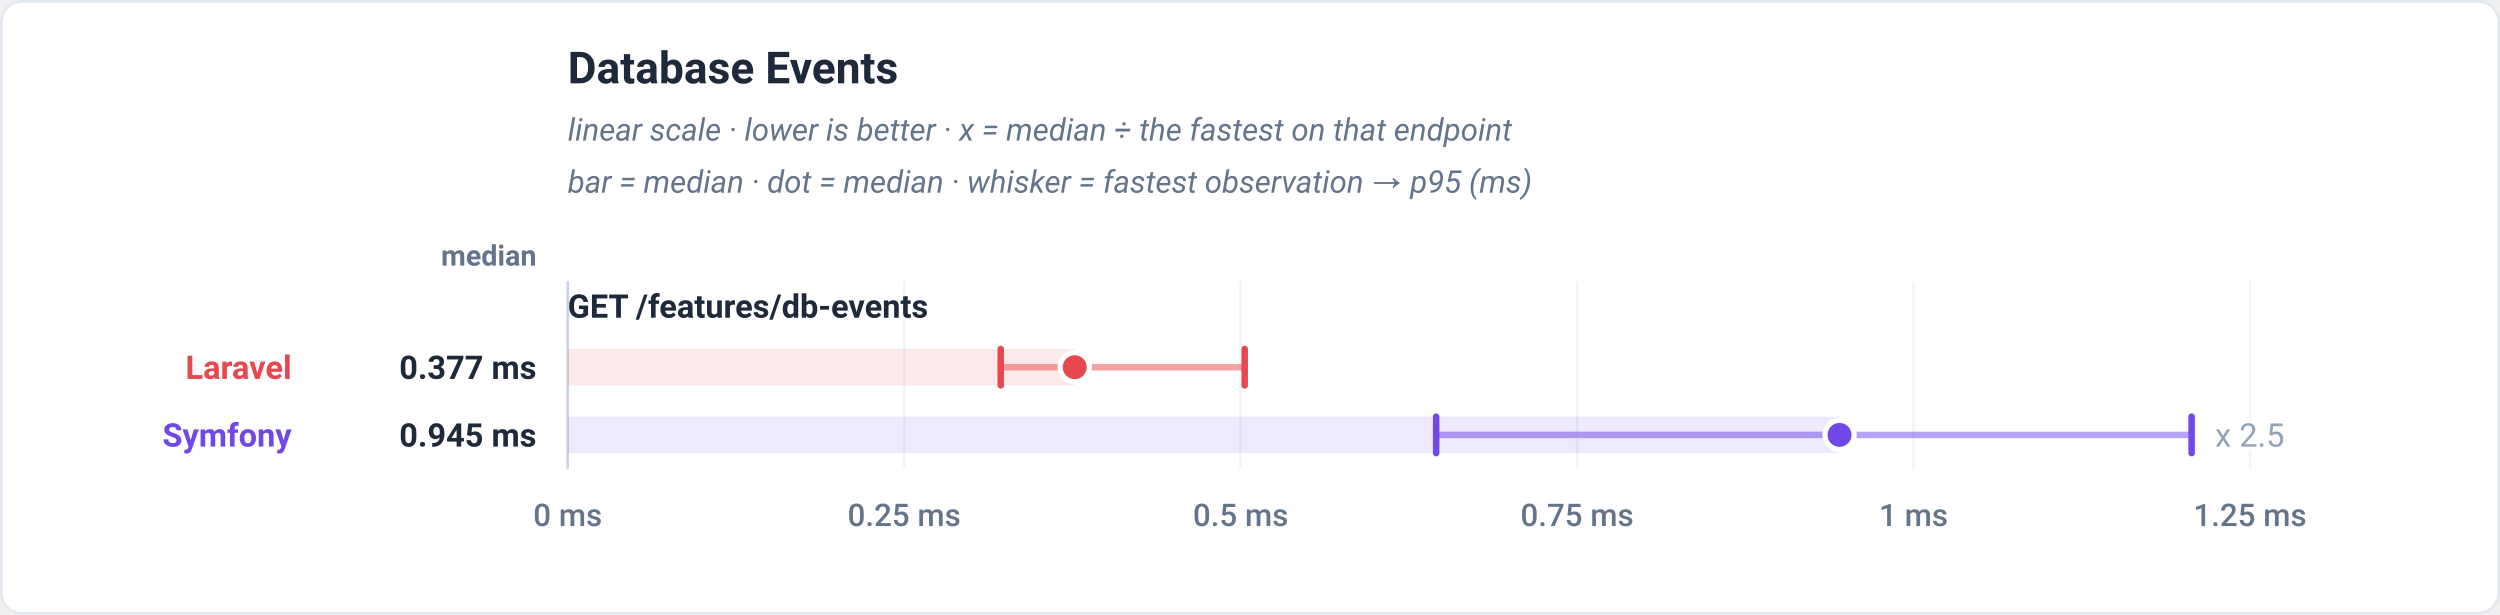
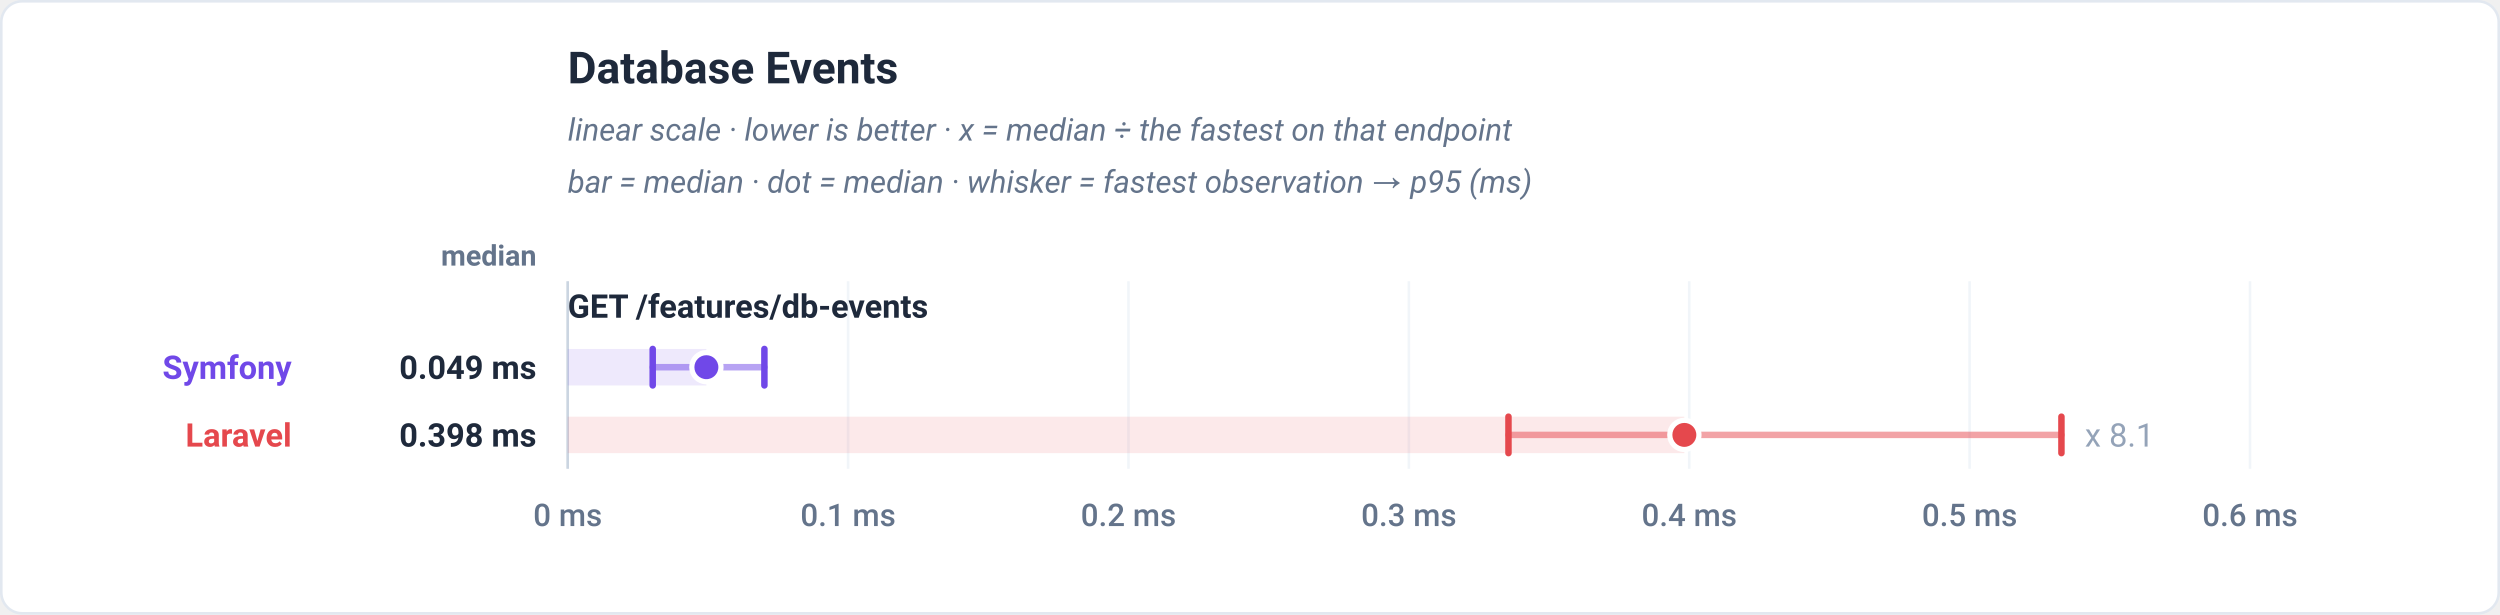
<svg xmlns="http://www.w3.org/2000/svg" viewBox="0 0 960 236" width="960" height="236" role="img" font-family="-apple-system,BlinkMacSystemFont,'Segoe UI',Roboto,Helvetica,Arial,sans-serif">
  <rect x="0.5" y="0.5" width="959" height="235" rx="8" fill="#ffffff" stroke="#e2e8f0" />
  <text x="218" y="32" font-family="-apple-system,BlinkMacSystemFont,'Segoe UI',Roboto,Helvetica,Arial,sans-serif" font-size="17" font-weight="700" fill="#1e293b" text-anchor="start">Database Events</text>
  <text x="218" y="54" font-family="-apple-system,BlinkMacSystemFont,'Segoe UI',Roboto,Helvetica,Arial,sans-serif" font-size="12" font-weight="400" fill="#64748b" text-anchor="start" font-style="italic">linear scale · lower is better · x = median ÷ the fastest on that endpoint</text>
  <text x="218" y="74" font-family="-apple-system,BlinkMacSystemFont,'Segoe UI',Roboto,Helvetica,Arial,sans-serif" font-size="12" font-weight="400" fill="#64748b" text-anchor="start" font-style="italic">bar = median · dot = median · whisker = fastest observation → p95 (ms)</text>
  <text x="206" y="102" font-family="-apple-system,BlinkMacSystemFont,'Segoe UI',Roboto,Helvetica,Arial,sans-serif" font-size="11" font-weight="600" fill="#64748b" text-anchor="end">median</text>
  <line x1="218" y1="108" x2="218" y2="180" stroke="#f1f5f9" stroke-width="1" />
  <text x="218" y="202" font-family="-apple-system,BlinkMacSystemFont,'Segoe UI',Roboto,Helvetica,Arial,sans-serif" font-size="12" font-weight="500" fill="#64748b" text-anchor="middle">0 ms</text>
-   <line x1="347.2" y1="108" x2="347.2" y2="180" stroke="#f1f5f9" stroke-width="1" />
-   <text x="347.2" y="202" font-family="-apple-system,BlinkMacSystemFont,'Segoe UI',Roboto,Helvetica,Arial,sans-serif" font-size="12" font-weight="500" fill="#64748b" text-anchor="middle">0.25 ms</text>
-   <line x1="476.4" y1="108" x2="476.4" y2="180" stroke="#f1f5f9" stroke-width="1" />
-   <text x="476.4" y="202" font-family="-apple-system,BlinkMacSystemFont,'Segoe UI',Roboto,Helvetica,Arial,sans-serif" font-size="12" font-weight="500" fill="#64748b" text-anchor="middle">0.5 ms</text>
-   <line x1="605.6" y1="108" x2="605.6" y2="180" stroke="#f1f5f9" stroke-width="1" />
-   <text x="605.6" y="202" font-family="-apple-system,BlinkMacSystemFont,'Segoe UI',Roboto,Helvetica,Arial,sans-serif" font-size="12" font-weight="500" fill="#64748b" text-anchor="middle">0.75 ms</text>
-   <line x1="734.8" y1="108" x2="734.8" y2="180" stroke="#f1f5f9" stroke-width="1" />
-   <text x="734.8" y="202" font-family="-apple-system,BlinkMacSystemFont,'Segoe UI',Roboto,Helvetica,Arial,sans-serif" font-size="12" font-weight="500" fill="#64748b" text-anchor="middle">1 ms</text>
+   <line x1="325.67" y1="108" x2="325.67" y2="180" stroke="#f1f5f9" stroke-width="1" />
+   <text x="325.67" y="202" font-family="-apple-system,BlinkMacSystemFont,'Segoe UI',Roboto,Helvetica,Arial,sans-serif" font-size="12" font-weight="500" fill="#64748b" text-anchor="middle">0.1 ms</text>
+   <line x1="433.33" y1="108" x2="433.33" y2="180" stroke="#f1f5f9" stroke-width="1" />
+   <text x="433.33" y="202" font-family="-apple-system,BlinkMacSystemFont,'Segoe UI',Roboto,Helvetica,Arial,sans-serif" font-size="12" font-weight="500" fill="#64748b" text-anchor="middle">0.2 ms</text>
+   <line x1="541" y1="108" x2="541" y2="180" stroke="#f1f5f9" stroke-width="1" />
+   <text x="541" y="202" font-family="-apple-system,BlinkMacSystemFont,'Segoe UI',Roboto,Helvetica,Arial,sans-serif" font-size="12" font-weight="500" fill="#64748b" text-anchor="middle">0.3 ms</text>
+   <line x1="648.67" y1="108" x2="648.67" y2="180" stroke="#f1f5f9" stroke-width="1" />
+   <text x="648.67" y="202" font-family="-apple-system,BlinkMacSystemFont,'Segoe UI',Roboto,Helvetica,Arial,sans-serif" font-size="12" font-weight="500" fill="#64748b" text-anchor="middle">0.4 ms</text>
+   <line x1="756.33" y1="108" x2="756.33" y2="180" stroke="#f1f5f9" stroke-width="1" />
+   <text x="756.33" y="202" font-family="-apple-system,BlinkMacSystemFont,'Segoe UI',Roboto,Helvetica,Arial,sans-serif" font-size="12" font-weight="500" fill="#64748b" text-anchor="middle">0.5 ms</text>
  <line x1="864" y1="108" x2="864" y2="180" stroke="#f1f5f9" stroke-width="1" />
-   <text x="864" y="202" font-family="-apple-system,BlinkMacSystemFont,'Segoe UI',Roboto,Helvetica,Arial,sans-serif" font-size="12" font-weight="500" fill="#64748b" text-anchor="middle">1.25 ms</text>
+   <text x="864" y="202" font-family="-apple-system,BlinkMacSystemFont,'Segoe UI',Roboto,Helvetica,Arial,sans-serif" font-size="12" font-weight="500" fill="#64748b" text-anchor="middle">0.6 ms</text>
  <line x1="218" y1="108" x2="218" y2="180" stroke="#cbd5e1" stroke-width="1" />
  <text x="218" y="122" font-family="-apple-system,BlinkMacSystemFont,'Segoe UI',Roboto,Helvetica,Arial,sans-serif" font-size="12.5" font-weight="700" fill="#1e293b" text-anchor="start">GET /features/db-events</text>
-   <rect x="218" y="134" width="194.69" height="14" fill="#e5484d" fill-opacity="0.12" />
-   <line x1="384.29" y1="141" x2="477.96" y2="141" stroke="#e5484d" stroke-width="2.5" stroke-linecap="round" opacity="0.5" />
-   <line x1="384.29" y1="134" x2="384.29" y2="148" stroke="#e5484d" stroke-width="2.5" stroke-linecap="round" />
-   <line x1="477.96" y1="134" x2="477.96" y2="148" stroke="#e5484d" stroke-width="2.5" stroke-linecap="round" />
-   <circle cx="412.69" cy="141" r="5.6" fill="#e5484d" stroke="#ffffff" stroke-width="2" />
-   <text x="112" y="145.5" font-family="-apple-system,BlinkMacSystemFont,'Segoe UI',Roboto,Helvetica,Arial,sans-serif" font-size="12.5" font-weight="700" fill="#e5484d" text-anchor="end">Laravel</text>
-   <text x="206" y="145.5" font-family="-apple-system,BlinkMacSystemFont,'Segoe UI',Roboto,Helvetica,Arial,sans-serif" font-size="12.5" font-weight="700" fill="#1e293b" text-anchor="end">0.377 ms</text>
-   <rect x="218" y="160" width="488.37" height="14" fill="#7048e8" fill-opacity="0.12" />
-   <line x1="551.48" y1="167" x2="841.58" y2="167" stroke="#7048e8" stroke-width="2.5" stroke-linecap="round" opacity="0.5" />
-   <line x1="551.48" y1="160" x2="551.48" y2="174" stroke="#7048e8" stroke-width="2.5" stroke-linecap="round" />
-   <line x1="841.58" y1="160" x2="841.58" y2="174" stroke="#7048e8" stroke-width="2.5" stroke-linecap="round" />
-   <circle cx="706.37" cy="167" r="5.6" fill="#7048e8" stroke="#ffffff" stroke-width="2" />
-   <text x="850.58" y="171.5" font-family="-apple-system,BlinkMacSystemFont,'Segoe UI',Roboto,Helvetica,Arial,sans-serif" font-size="12.5" font-weight="400" fill="#94a3b8" text-anchor="start" stroke="#ffffff" stroke-width="3" paint-order="stroke" stroke-linejoin="round">x 2.5</text>
-   <text x="112" y="171.5" font-family="-apple-system,BlinkMacSystemFont,'Segoe UI',Roboto,Helvetica,Arial,sans-serif" font-size="12.5" font-weight="700" fill="#7048e8" text-anchor="end">Symfony</text>
-   <text x="206" y="171.5" font-family="-apple-system,BlinkMacSystemFont,'Segoe UI',Roboto,Helvetica,Arial,sans-serif" font-size="12.5" font-weight="700" fill="#1e293b" text-anchor="end">0.945 ms</text>
+   <rect x="218" y="134" width="53.25" height="14" fill="#7048e8" fill-opacity="0.12" />
+   <line x1="250.64" y1="141" x2="293.53" y2="141" stroke="#7048e8" stroke-width="2.5" stroke-linecap="round" opacity="0.5" />
+   <line x1="250.64" y1="134" x2="250.64" y2="148" stroke="#7048e8" stroke-width="2.5" stroke-linecap="round" />
+   <line x1="293.53" y1="134" x2="293.53" y2="148" stroke="#7048e8" stroke-width="2.5" stroke-linecap="round" />
+   <circle cx="271.25" cy="141" r="5.6" fill="#7048e8" stroke="#ffffff" stroke-width="2" />
+   <text x="112" y="145.5" font-family="-apple-system,BlinkMacSystemFont,'Segoe UI',Roboto,Helvetica,Arial,sans-serif" font-size="12.5" font-weight="700" fill="#7048e8" text-anchor="end">Symfony</text>
+   <text x="206" y="145.5" font-family="-apple-system,BlinkMacSystemFont,'Segoe UI',Roboto,Helvetica,Arial,sans-serif" font-size="12.5" font-weight="700" fill="#1e293b" text-anchor="end">0.049 ms</text>
+   <rect x="218" y="160" width="428.79" height="14" fill="#e5484d" fill-opacity="0.12" />
+   <line x1="579.25" y1="167" x2="791.59" y2="167" stroke="#e5484d" stroke-width="2.5" stroke-linecap="round" opacity="0.5" />
+   <line x1="579.25" y1="160" x2="579.25" y2="174" stroke="#e5484d" stroke-width="2.5" stroke-linecap="round" />
+   <line x1="791.59" y1="160" x2="791.59" y2="174" stroke="#e5484d" stroke-width="2.5" stroke-linecap="round" />
+   <circle cx="646.79" cy="167" r="5.6" fill="#e5484d" stroke="#ffffff" stroke-width="2" />
+   <text x="800.59" y="171.5" font-family="-apple-system,BlinkMacSystemFont,'Segoe UI',Roboto,Helvetica,Arial,sans-serif" font-size="12.5" font-weight="400" fill="#94a3b8" text-anchor="start" stroke="#ffffff" stroke-width="3" paint-order="stroke" stroke-linejoin="round">x 8.1</text>
+   <text x="112" y="171.5" font-family="-apple-system,BlinkMacSystemFont,'Segoe UI',Roboto,Helvetica,Arial,sans-serif" font-size="12.5" font-weight="700" fill="#e5484d" text-anchor="end">Laravel</text>
+   <text x="206" y="171.5" font-family="-apple-system,BlinkMacSystemFont,'Segoe UI',Roboto,Helvetica,Arial,sans-serif" font-size="12.5" font-weight="700" fill="#1e293b" text-anchor="end">0.398 ms</text>
</svg>
